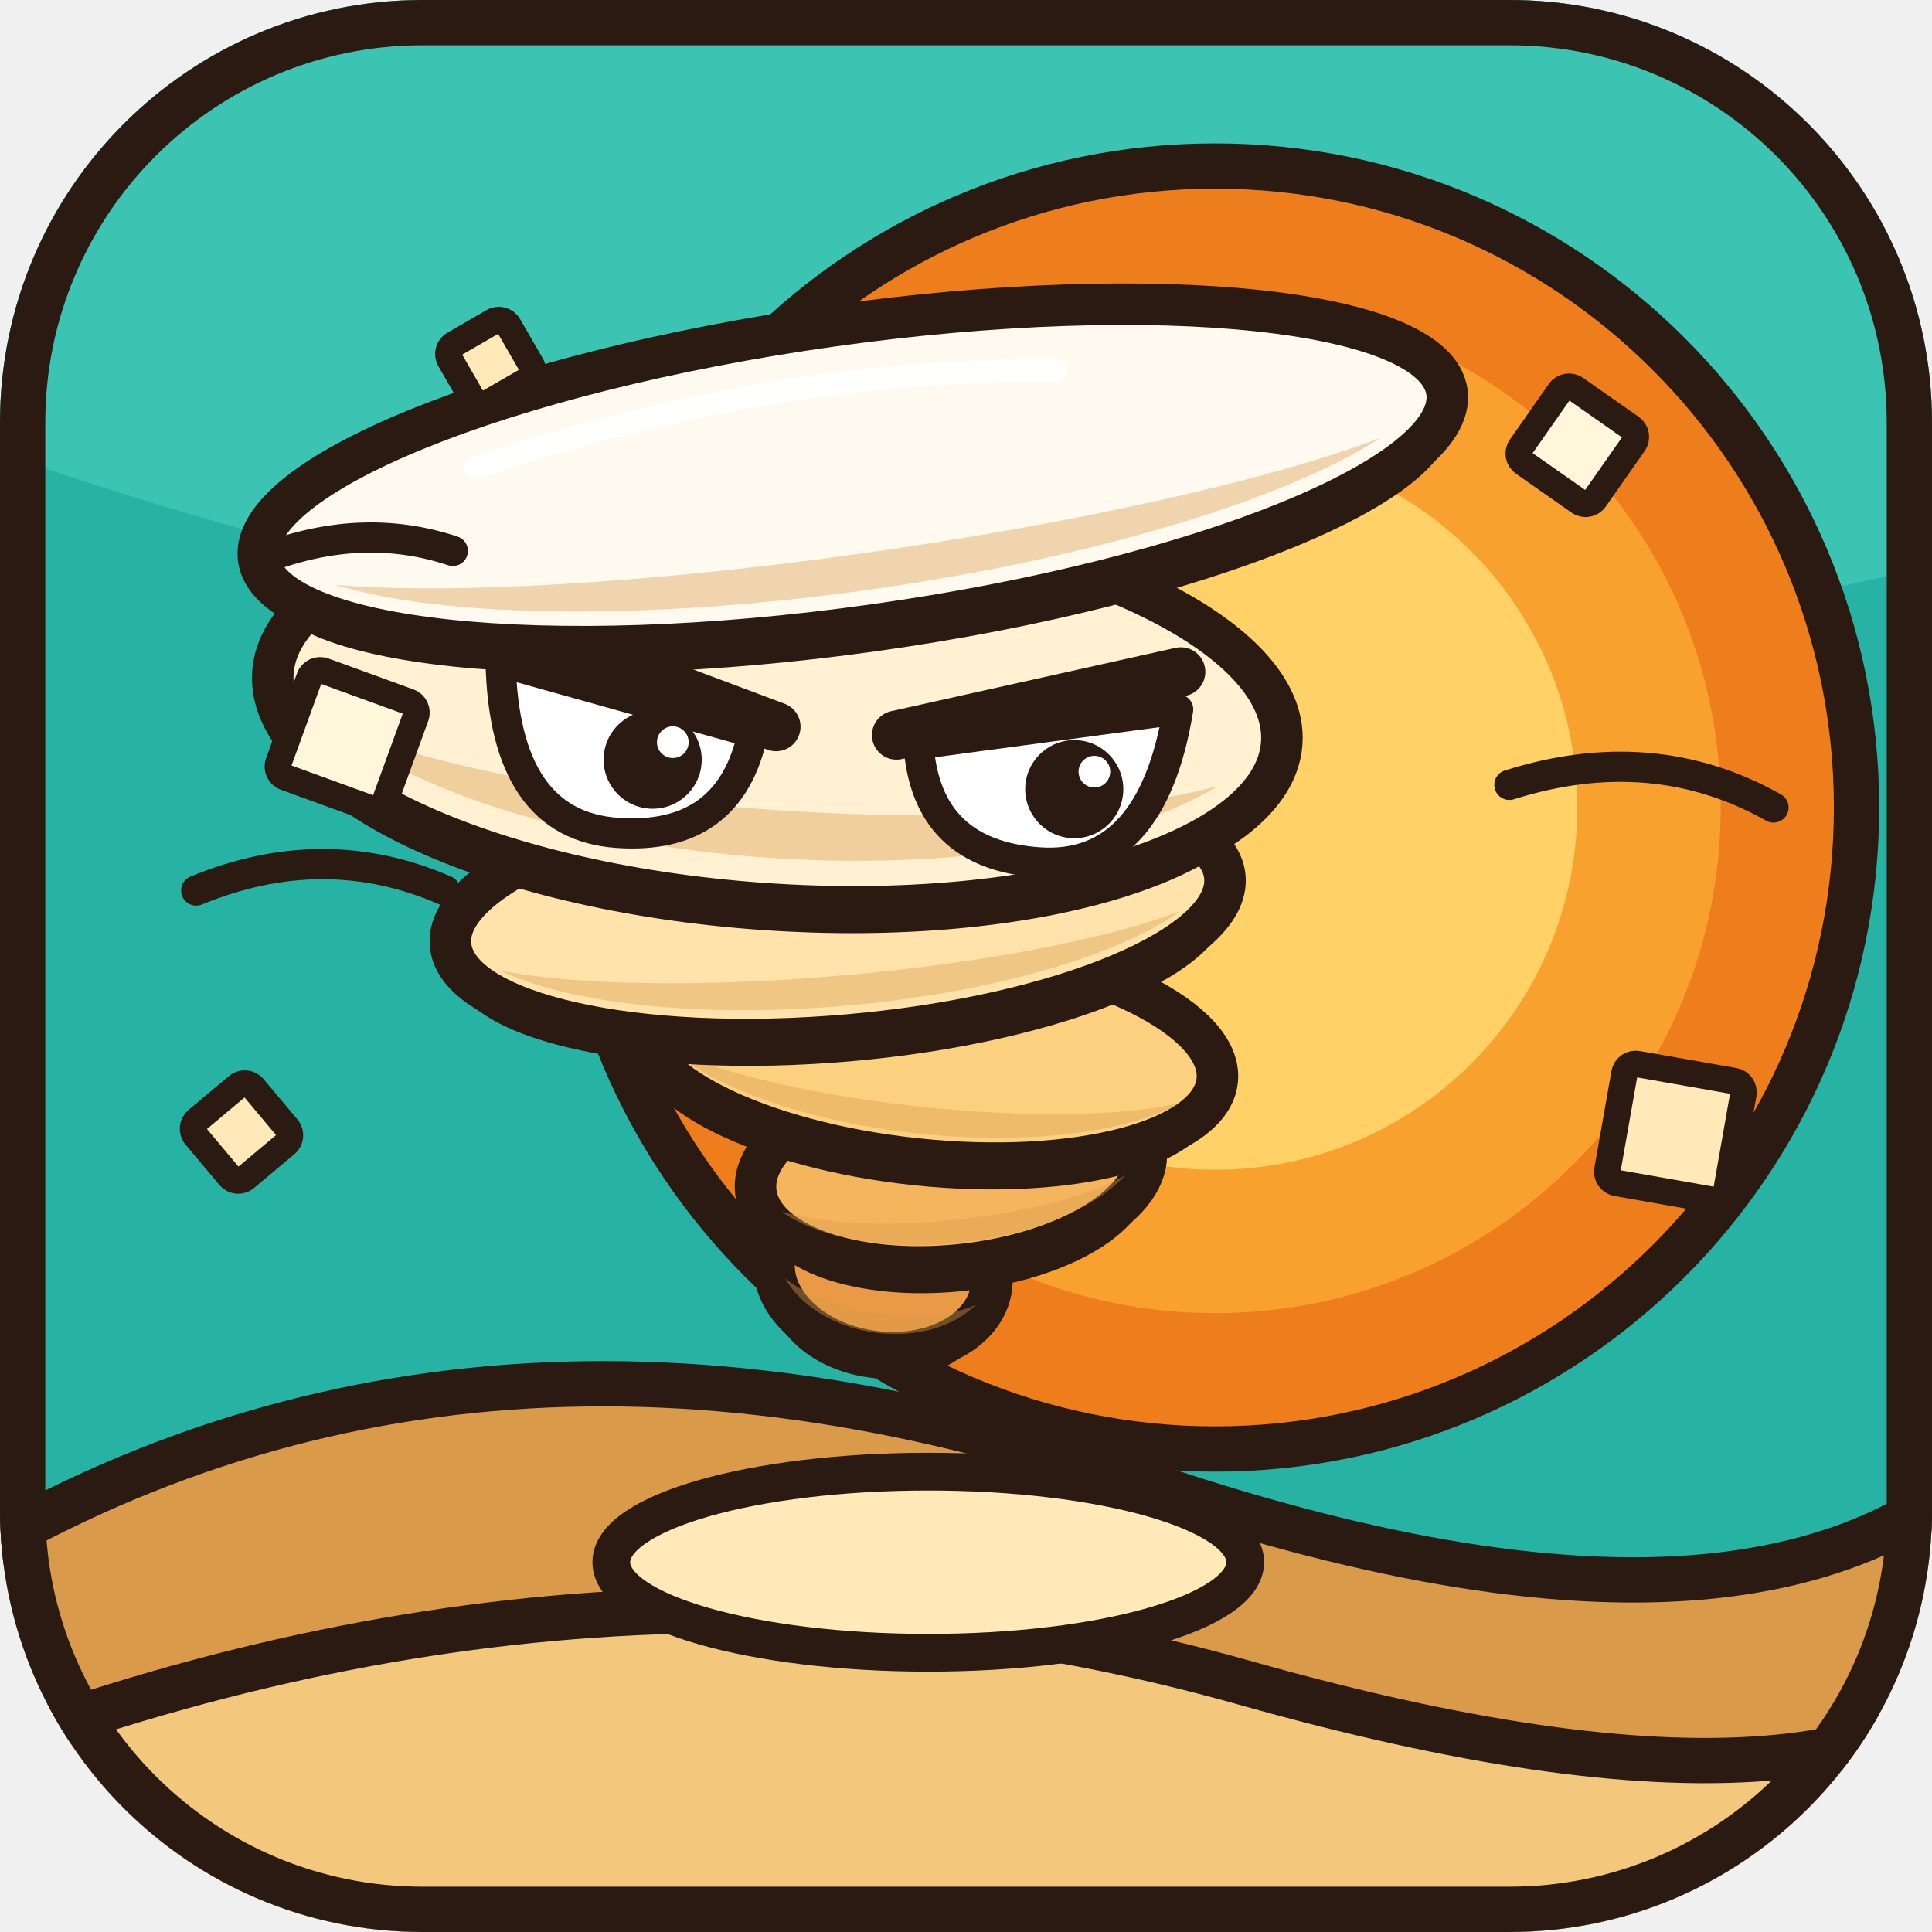
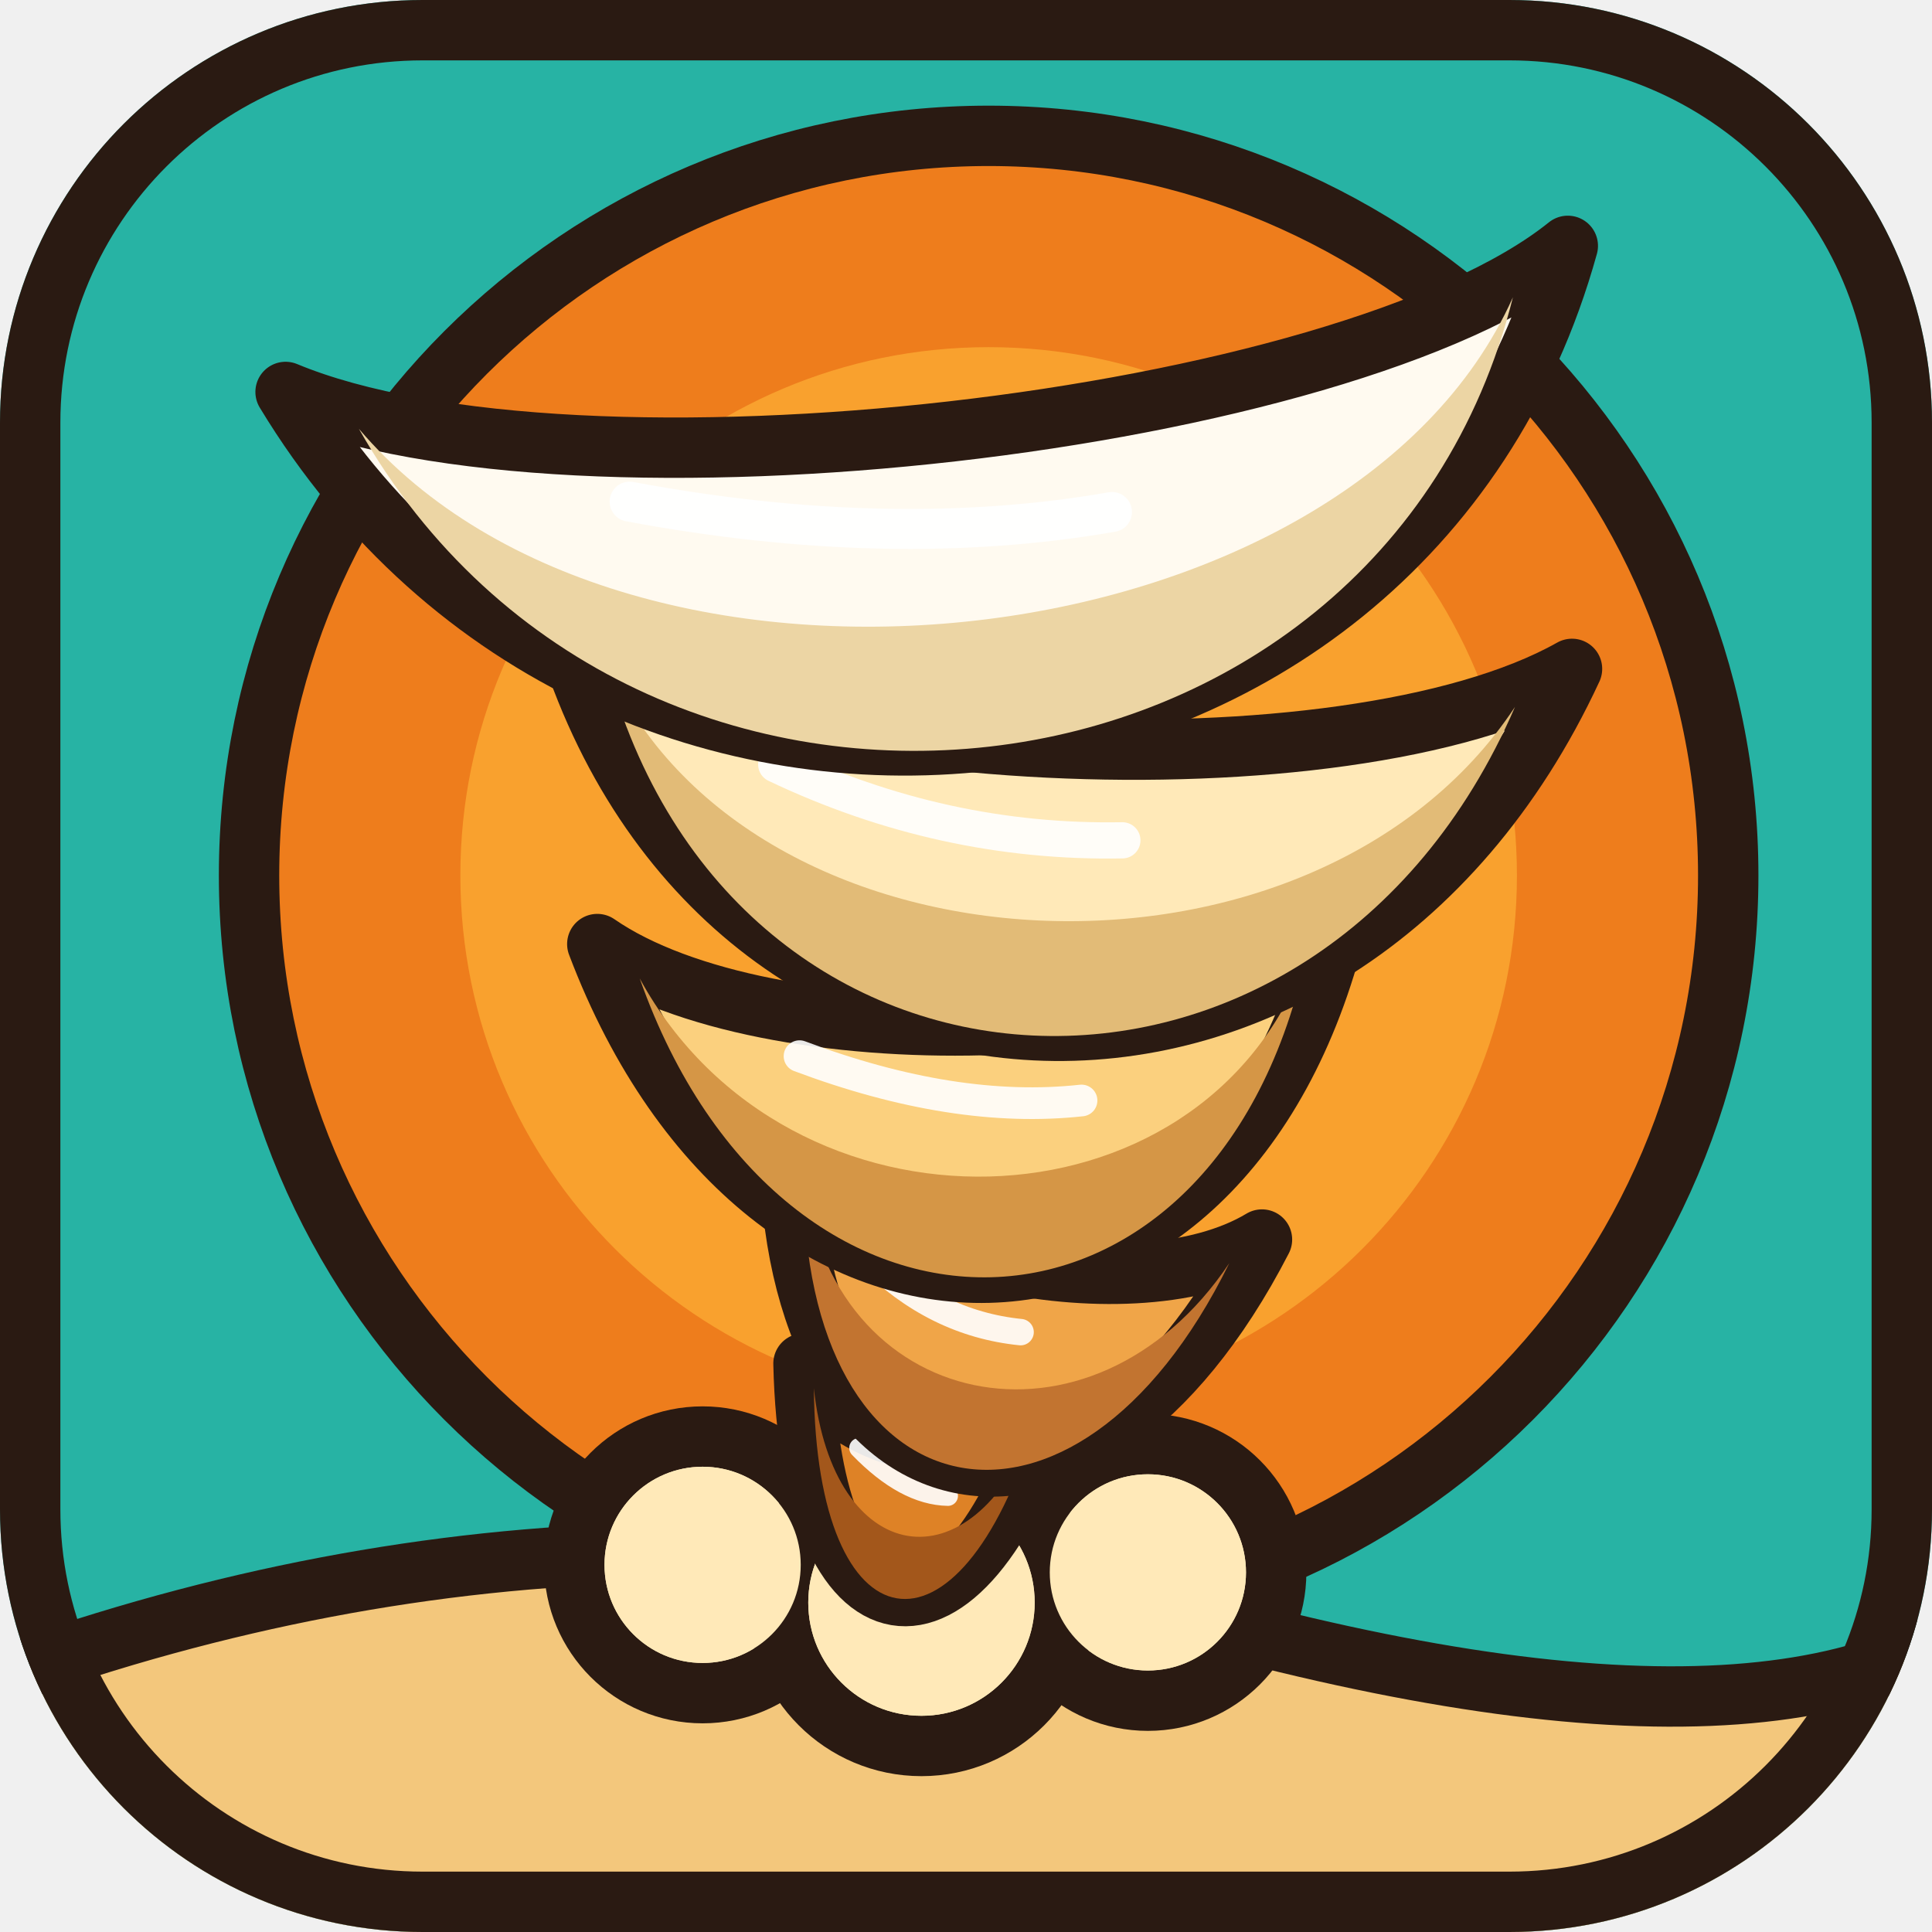
<svg xmlns="http://www.w3.org/2000/svg" viewBox="0 0 512 512" width="512" height="512" role="img" aria-label="Sandstorm Game">
  <defs>
    <linearGradient id="letters" x1="0" y1="0" x2="0" y2="1">
      <stop offset="0" stop-color="#fffdf2" />
      <stop offset=".55" stop-color="#fff6dc" />
      <stop offset="1" stop-color="#ffd98a" />
    </linearGradient>
  </defs>
-   <g transform="scale(1.0)">
-     <clipPath id="clip">
-       <rect x="0" y="0" width="512" height="512" rx="112" />
-     </clipPath>
-     <g clip-path="url(#clip)">
-       <rect width="512" height="512" fill="#27b3a4" />
-       <path d="M0 0H512V150Q256 210 0 120Z" fill="#3cc4b3" />
-       <circle cx="322" cy="214" r="170" fill="#ee7d1c" stroke="#2a1a12" stroke-width="12" />
-       <circle cx="322" cy="214" r="134" fill="#f9a12e" />
-       <circle cx="322" cy="214" r="96" fill="#ffd166" />
-       <path d="M-20 420 Q120 330 300 392 T540 372 V560 H-20Z" fill="#d99a4a" stroke="#2a1a12" stroke-width="12" stroke-linejoin="round" />
-       <path d="M-20 470 Q160 398 330 446 T540 430 V560 H-20Z" fill="#f3c77c" stroke="#2a1a12" stroke-width="12" stroke-linejoin="round" />
-       <ellipse cx="246" cy="414" rx="84" ry="24" fill="#ffe9b8" stroke="#2a1a12" stroke-width="10" />
-       <g transform="rotate(8 234.0 337.3)">
-         <ellipse cx="234.0" cy="344.3" rx="29.0" ry="21.0" fill="#2a1a12" />
-         <ellipse cx="234.0" cy="337.3" rx="29.0" ry="21.0" fill="#ea9a45" stroke="#2a1a12" stroke-width="11.0" />
-         <path d="M208.5 342.3 A29.0 21.0 0 0 0 259.5 342.3 A30.2 12.6 0 0 1 208.5 342.3Z" fill="#d99a4a" opacity=".4" />
-         <path d="M216.0 328.9 Q231.1 320.9 244.4 326.8" fill="none" stroke="#fff" stroke-width="6.0" stroke-linecap="round" opacity=".9" />
-       </g>
-       <g transform="rotate(-6 252.0 310.3)">
-         <ellipse cx="252.0" cy="317.3" rx="52.0" ry="25.0" fill="#2a1a12" />
-         <ellipse cx="252.0" cy="310.3" rx="52.0" ry="25.0" fill="#f4b55c" stroke="#2a1a12" stroke-width="11.0" />
-         <path d="M206.2 316.3 A52.0 25.0 0 0 0 297.8 316.3 A54.1 15.0 0 0 1 206.2 316.3Z" fill="#d99a4a" opacity=".4" />
-         <path d="M219.8 300.3 Q246.8 290.8 270.7 297.8" fill="none" stroke="#fff" stroke-width="6.0" stroke-linecap="round" opacity=".9" />
-       </g>
-       <g transform="rotate(6 246.0 278.3)">
-         <ellipse cx="246.0" cy="285.3" rx="77.0" ry="29.0" fill="#2a1a12" />
-         <ellipse cx="246.0" cy="278.3" rx="77.0" ry="29.0" fill="#fbd07e" stroke="#2a1a12" stroke-width="11.0" />
-         <path d="M178.2 285.3 A77.0 29.0 0 0 0 313.8 285.3 A80.1 17.4 0 0 1 178.2 285.3Z" fill="#d99a4a" opacity=".4" />
-         <path d="M198.3 266.7 Q238.3 255.7 273.7 263.8" fill="none" stroke="#fff" stroke-width="6.0" stroke-linecap="round" opacity=".9" />
-       </g>
-       <g transform="rotate(-5 222.0 241.4)">
-         <ellipse cx="222.0" cy="248.4" rx="103.0" ry="33.0" fill="#2a1a12" />
-         <ellipse cx="222.0" cy="241.4" rx="103.0" ry="33.0" fill="#ffe3aa" stroke="#2a1a12" stroke-width="11.0" />
-         <path d="M131.4 249.3 A103.0 33.0 0 0 0 312.6 249.3 A107.1 19.8 0 0 1 131.4 249.3Z" fill="#d99a4a" opacity=".4" />
-         <path d="M158.1 228.2 Q211.7 215.7 259.1 224.9" fill="none" stroke="#fff" stroke-width="6.0" stroke-linecap="round" opacity=".9" />
-       </g>
-       <g transform="rotate(4 206.0 187.6)">
-         <ellipse cx="206.0" cy="194.6" rx="134.0" ry="52.0" fill="#2a1a12" />
-         <ellipse cx="206.0" cy="187.6" rx="134.0" ry="52.0" fill="#fff1d2" stroke="#2a1a12" stroke-width="11.0" />
-         <path d="M88.1 200.1 A134.0 52.0 0 0 0 323.9 200.1 A139.4 31.2 0 0 1 88.1 200.1Z" fill="#d99a4a" opacity=".4" />
-       </g>
-       <g transform="rotate(4 206.0 187.6)">
-         <path d="M132.0 180.6 L200.0 194.6 Q196.0 223.6 166.0 223.6 Q136.0 223.6 132.0 180.6Z" fill="#fff" stroke="#2a1a12" stroke-width="8.0" stroke-linejoin="round" />
-         <circle cx="174.0" cy="203.6" r="13.0" fill="#2a1a12" />
-         <circle cx="179.0" cy="198.6" r="4.2" fill="#fff" />
-         <path d="M206.0 192.6 L132.0 170.6" stroke="#2a1a12" stroke-width="13.0" stroke-linecap="round" />
-         <path d="M244.0 194.6 L312.0 180.6 Q308.0 223.6 278.0 223.6 Q248.0 223.6 244.0 194.6Z" fill="#fff" stroke="#2a1a12" stroke-width="8.0" stroke-linejoin="round" />
-         <circle cx="286.0" cy="203.6" r="13.0" fill="#2a1a12" />
-         <circle cx="291.0" cy="198.6" r="4.2" fill="#fff" />
-         <path d="M238.0 192.6 L312.0 170.6" stroke="#2a1a12" stroke-width="13.0" stroke-linecap="round" />
-       </g>
-       <g transform="rotate(-8 226.0 126.0)">
-         <ellipse cx="226.0" cy="133.0" rx="159.0" ry="40.0" fill="#2a1a12" />
-         <ellipse cx="226.0" cy="126.0" rx="159.0" ry="40.0" fill="#fffaf0" stroke="#2a1a12" stroke-width="11.0" />
-         <path d="M86.1 135.6 A159.0 40.0 0 0 0 365.9 135.6 A165.4 24.0 0 0 1 86.1 135.6Z" fill="#d99a4a" opacity=".4" />
-         <path d="M127.4 110.0 Q210.1 94.8 283.2 106.0" fill="none" stroke="#fff" stroke-width="6.0" stroke-linecap="round" opacity=".9" />
-       </g>
-       <rect x="77" y="181" width="30" height="30" rx="3" transform="rotate(20 92 196)" fill="#fff6dc" stroke="#2a1a12" stroke-width="7" />
-       <rect x="54" y="290" width="20" height="20" rx="3" transform="rotate(50 64 300)" fill="#ffe9b8" stroke="#2a1a12" stroke-width="7" />
-       <rect x="406" y="106" width="24" height="24" rx="3" transform="rotate(35 418 118)" fill="#fff6dc" stroke="#2a1a12" stroke-width="7" />
-       <rect x="428" y="284" width="32" height="32" rx="3" transform="rotate(10 444 300)" fill="#ffe9b8" stroke="#2a1a12" stroke-width="7" />
-       <rect x="121" y="87" width="18" height="18" rx="3" transform="rotate(60 130 96)" fill="#ffe9b8" stroke="#2a1a12" stroke-width="7" />
-       <path d="M52 236 Q86 222 118 236" fill="none" stroke="#2a1a12" stroke-width="8" stroke-linecap="round" />
-       <path d="M400 208 Q438 196 470 214" fill="none" stroke="#2a1a12" stroke-width="8" stroke-linecap="round" />
-       <path d="M70 148 Q96 138 120 146" fill="none" stroke="#2a1a12" stroke-width="8" stroke-linecap="round" />
+   <clipPath id="clip">
+     <rect x="0" y="0" width="512" height="512" rx="112" />
+   </clipPath>
+   <g clip-path="url(#clip)">
+     <rect width="512" height="512" fill="#27b3a4" />
+     <circle cx="262" cy="232" r="196" fill="#ee7d1c" stroke="#2a1a12" stroke-width="16" />
+     <circle cx="262" cy="232" r="140" fill="#f9a12e" />
+     <path d="M-20 452 Q150 384 320 430 T540 414 V560 H-20Z" fill="#f3c77c" stroke="#2a1a12" stroke-width="16" stroke-linejoin="round" />
+     <circle cx="186.2" cy="414.7" r="34" fill="#ffe9b8" stroke="#2a1a12" stroke-width="16" />
+     <circle cx="304.2" cy="416.7" r="34" fill="#ffe9b8" stroke="#2a1a12" stroke-width="16" />
+     <circle cx="244.2" cy="424.7" r="38" fill="#ffe9b8" stroke="#2a1a12" stroke-width="16" />
+     <circle cx="186.2" cy="414.7" r="26" fill="#ffe9b8" />
+     <circle cx="304.2" cy="416.7" r="26" fill="#ffe9b8" />
+     <circle cx="244.2" cy="424.7" r="30" fill="#ffe9b8" />
+     <g transform="rotate(9.6 248.2 380.7)">
+       <path d="M210.2 367.5 C224.7 442.8 265.6 442.8 276.2 367.5 C265.0 387.8 225.4 387.8 210.2 367.5Z" fill="#de8226" stroke="#2a1a12" stroke-width="16" stroke-linejoin="round" />
+       <path d="M214.0 373.5 C226.2 441.8 264.5 441.8 273.4 373.5 C263.9 419.4 226.9 419.4 214.0 373.5Z" fill="#a3571b" />
+       <path d="M228.5 387.1 Q242.5 397.4 253.8 395.7" fill="none" stroke="#fff" stroke-width="5.3" stroke-linecap="round" opacity=".9" />
    </g>
-     <rect x="6" y="6" width="500" height="500" rx="106" fill="none" stroke="#2a1a12" stroke-width="12" />
+     <g transform="rotate(11.8 260.4 330.8)">
+       <path d="M204.4 313.4 C225.6 412.6 305.0 412.6 332.4 313.4 C303.6 340.1 226.8 340.1 204.4 313.4Z" fill="#f0a548" stroke="#2a1a12" stroke-width="16" stroke-linejoin="round" />
+       <path d="M210.0 321.3 C227.9 411.4 302.1 411.4 325.2 321.3 C300.7 381.9 229.0 381.9 210.0 321.3Z" fill="#c27430" />
+       <path d="M231.2 339.2 Q252.0 352.9 274.8 350.5" fill="none" stroke="#fff" stroke-width="7.0" stroke-linecap="round" opacity=".9" />
+     </g>
+     <g transform="rotate(-1.5 268.8 268.3)">
+       <path d="M158.8 247.3 C200.6 367.0 322.1 367.0 354.8 247.3 C320.4 279.5 202.8 279.5 158.8 247.3Z" fill="#fbd07e" stroke="#2a1a12" stroke-width="16" stroke-linejoin="round" />
+       <path d="M169.8 256.7 C205.0 365.5 318.6 365.5 346.2 256.7 C316.9 329.9 207.2 329.9 169.8 256.7Z" fill="#d59646" />
+       <path d="M211.6 278.4 Q252.3 294.9 286.0 292.1" fill="none" stroke="#fff" stroke-width="8.4" stroke-linecap="round" opacity=".9" />
+     </g>
+     <g transform="rotate(2.8 269.6 194.1)">
+       <path d="M147.6 170.1 C194.0 306.9 360.1 306.9 415.6 170.1 C357.2 206.9 196.4 206.9 147.6 170.1Z" fill="#ffe9b8" stroke="#2a1a12" stroke-width="16" stroke-linejoin="round" />
+       <path d="M159.8 180.9 C198.8 305.2 354.3 305.2 401.0 180.9 C351.4 264.5 201.3 264.5 159.8 180.9Z" fill="#e2bb77" />
+       <path d="M206.2 205.7 Q251.3 224.5 298.8 221.3" fill="none" stroke="#fff" stroke-width="9.6" stroke-linecap="round" opacity=".9" />
+     </g>
+     <g transform="rotate(-6.5 259.5 109.5)">
+       <path d="M77.5 83.1 C146.6 233.6 358.7 233.6 419.5 83.1 C355.5 123.6 150.3 123.6 77.5 83.1Z" fill="#fffaf0" stroke="#2a1a12" stroke-width="16" stroke-linejoin="round" />
+       <path d="M95.7 95.0 C153.9 231.8 352.3 231.8 403.5 95.0 C349.1 187.0 157.6 187.0 95.7 95.0Z" fill="#ecd5a4" />
+       <path d="M164.8 122.3 Q232.2 143.0 291.5 139.5" fill="none" stroke="#fff" stroke-width="10.6" stroke-linecap="round" opacity=".9" />
+     </g>
  </g>
+   <rect x="8" y="8" width="496" height="496" rx="104" fill="none" stroke="#2a1a12" stroke-width="16" />
</svg>
